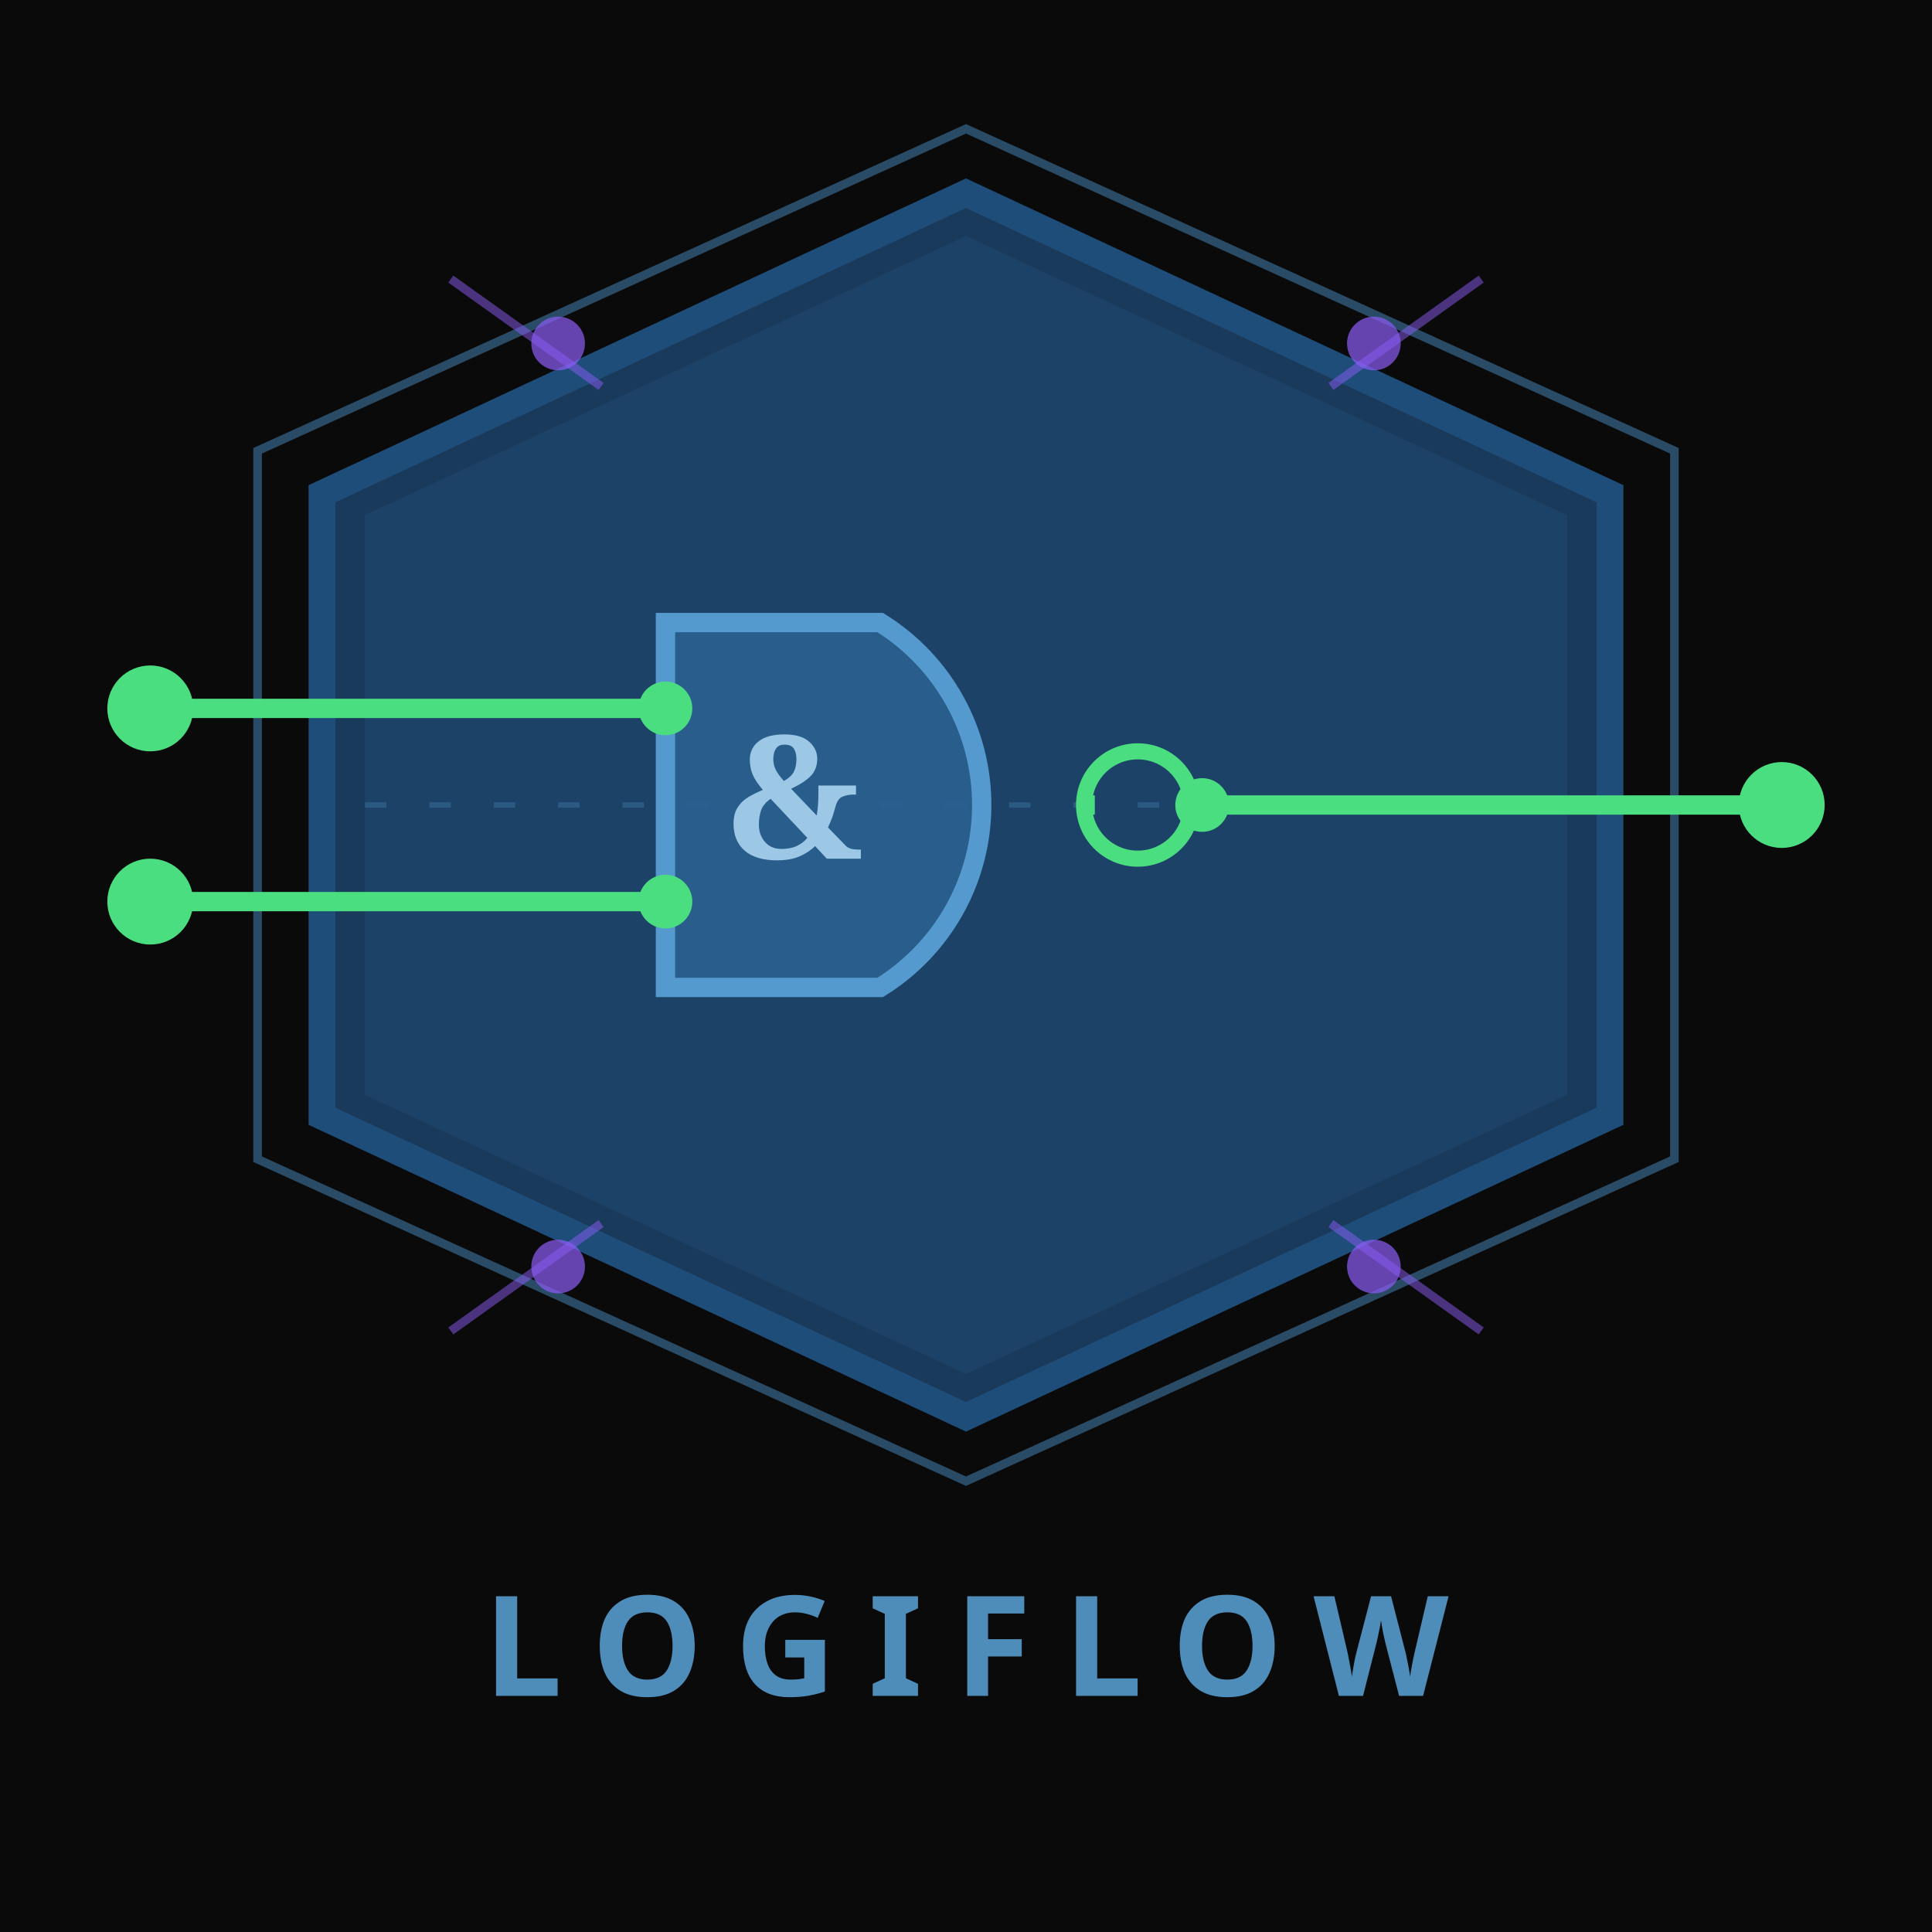
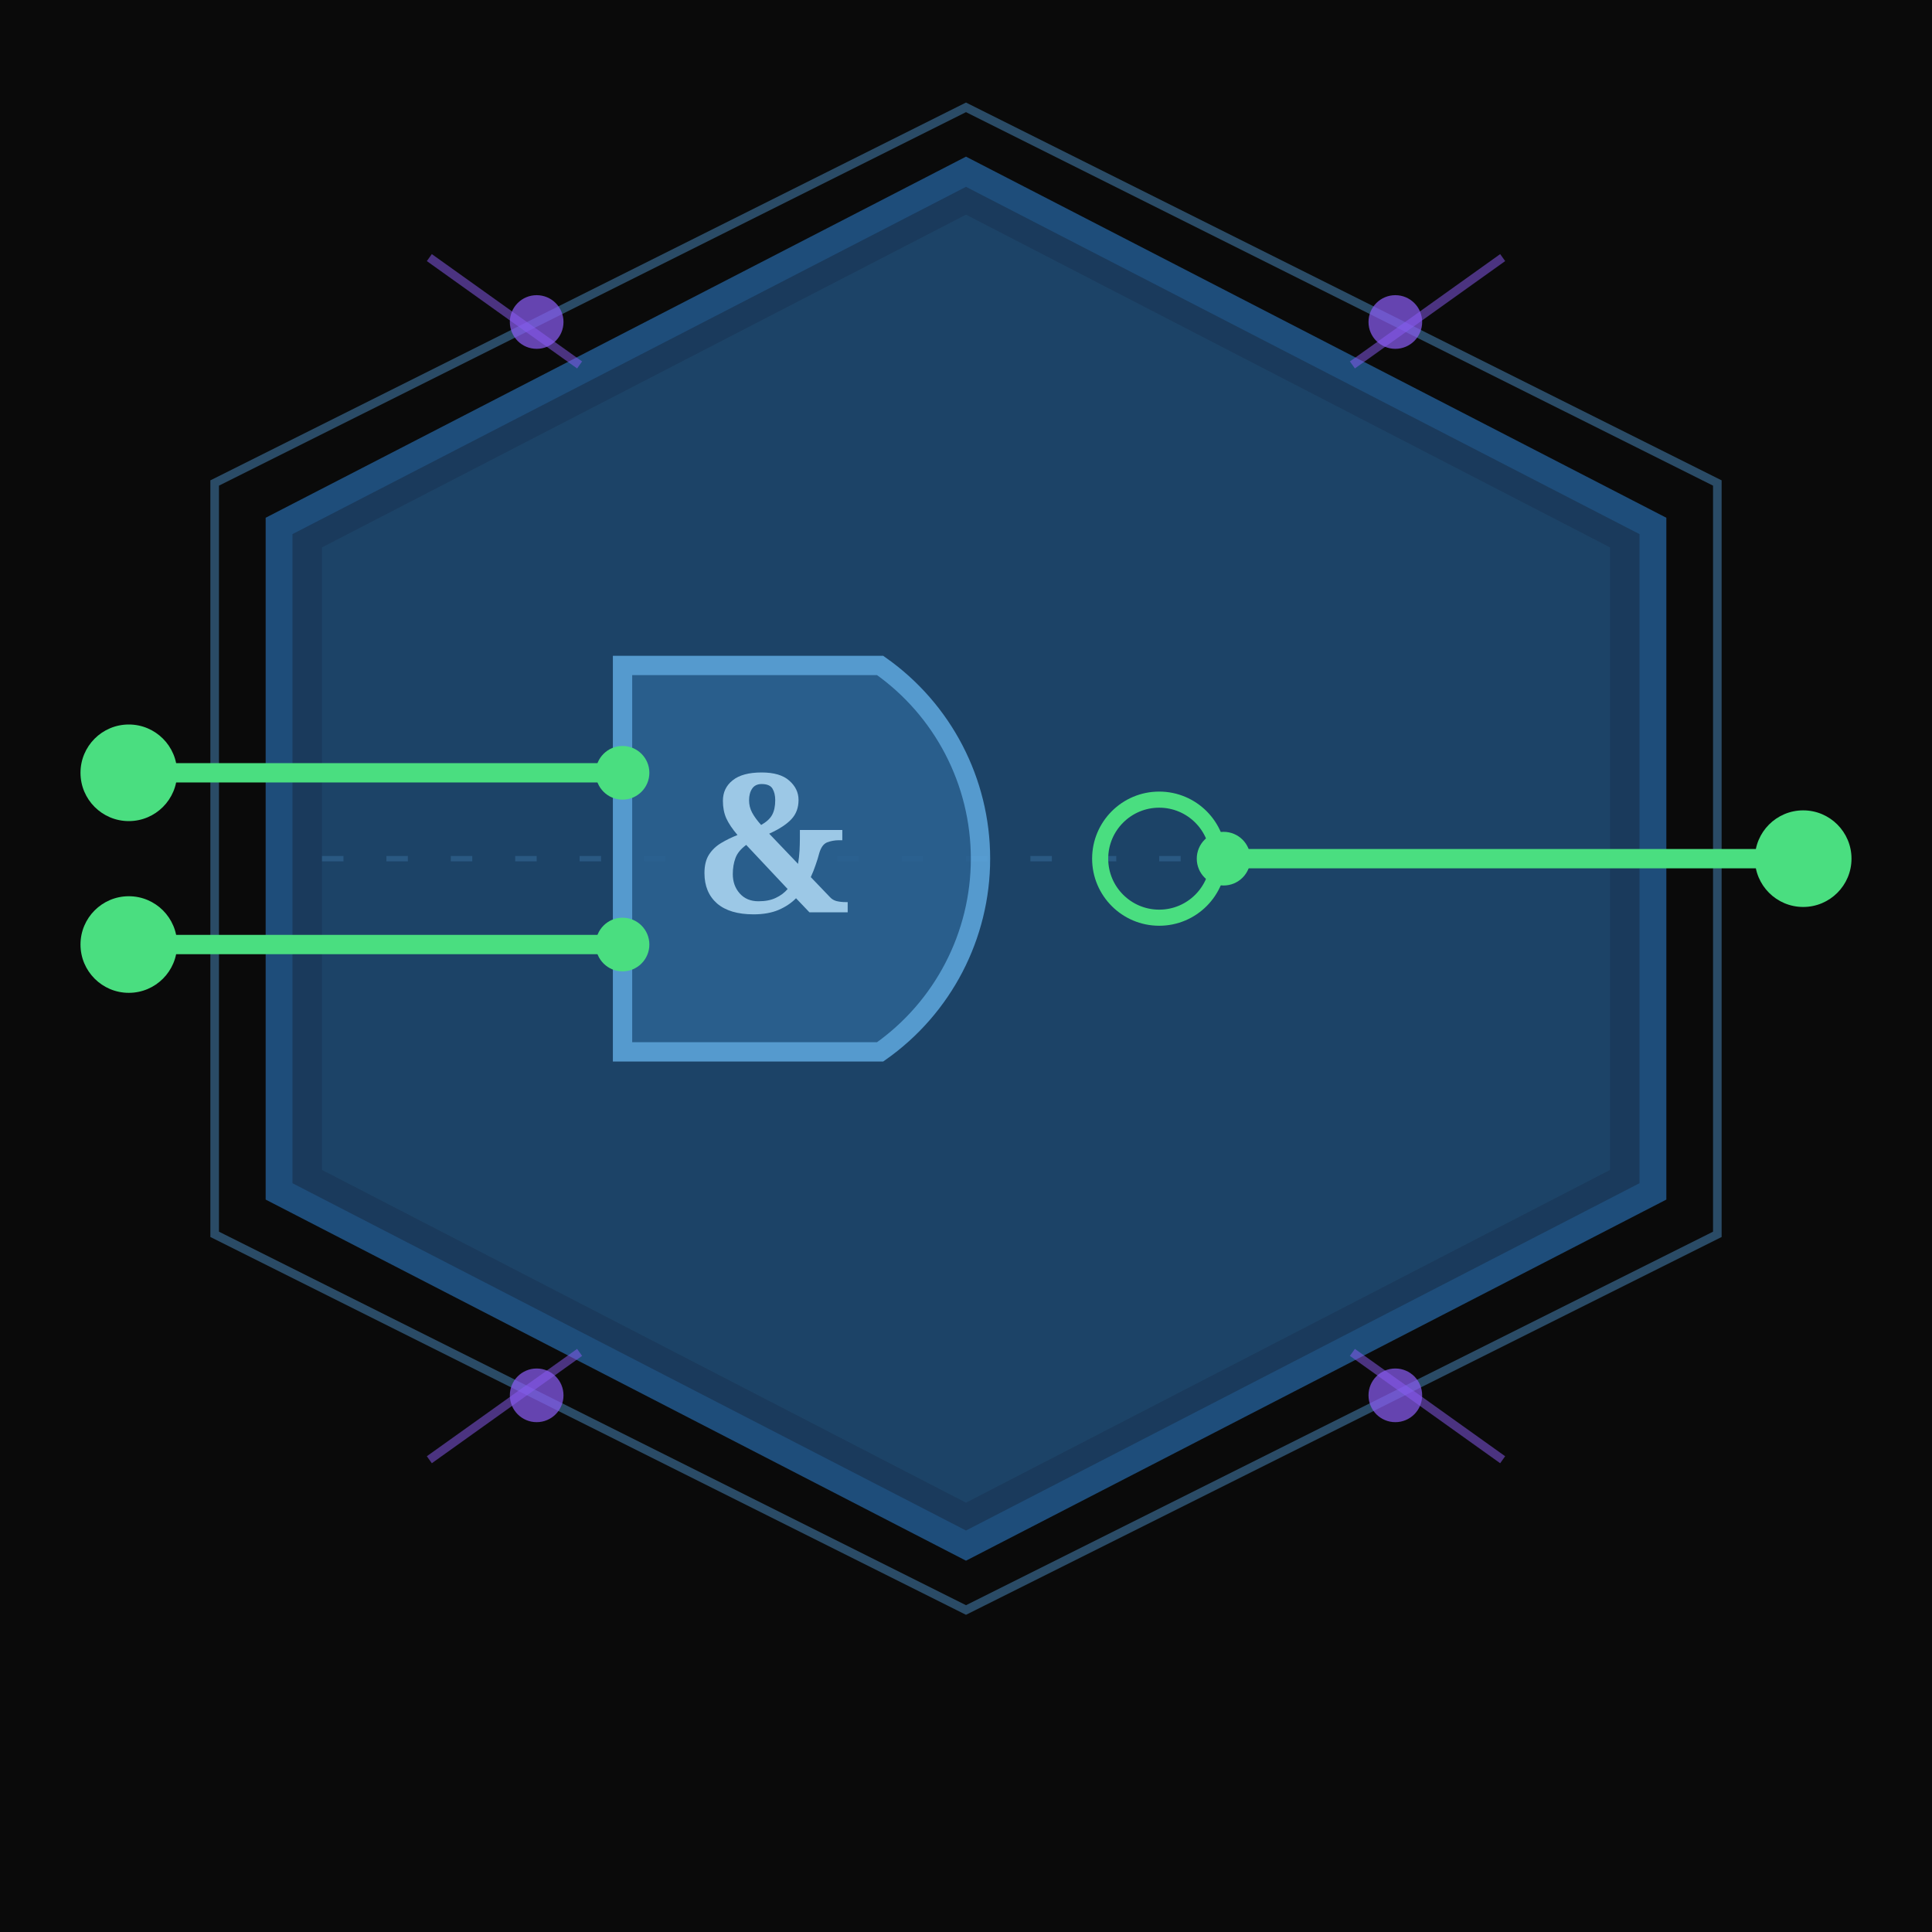
<svg xmlns="http://www.w3.org/2000/svg" width="180" height="180" viewBox="0 0 180 180" fill="none">
  <rect width="180" height="180" fill="#0a0a0a" />
-   <polygon points="90,12 156,42 156,108 90,138 24,108 24,42" fill="none" stroke="#4a8cc2" stroke-width="0.8" opacity="0.5" />
-   <polygon points="90,18 150,46 150,104 90,132 30,104 30,46" fill="#1a3a5c" stroke="#1e4d7a" stroke-width="2.5" />
-   <polygon points="90,22 146,48 146,102 90,128 34,102 34,48" fill="#1e4a6e" opacity="0.6" />
-   <line x1="34" y1="75" x2="146" y2="75" stroke="#4a8cc2" stroke-width="0.5" opacity="0.3" stroke-dasharray="2,4" />
-   <circle cx="52" cy="32" r="2.5" fill="#8b5cf6" opacity="0.7" />
-   <circle cx="128" cy="32" r="2.5" fill="#8b5cf6" opacity="0.7" />
-   <circle cx="52" cy="118" r="2.5" fill="#8b5cf6" opacity="0.7" />
-   <circle cx="128" cy="118" r="2.5" fill="#8b5cf6" opacity="0.7" />
-   <line x1="42" y1="26" x2="56" y2="36" stroke="#8b5cf6" stroke-width="0.8" opacity="0.5" />
-   <line x1="138" y1="26" x2="124" y2="36" stroke="#8b5cf6" stroke-width="0.8" opacity="0.5" />
-   <line x1="42" y1="124" x2="56" y2="114" stroke="#8b5cf6" stroke-width="0.8" opacity="0.5" />
-   <line x1="138" y1="124" x2="124" y2="114" stroke="#8b5cf6" stroke-width="0.8" opacity="0.5" />
-   <path d="M 62 58 L 82 58 A 20 20 0 0 1 82 92 L 62 92 Z" fill="#2a6090" stroke="#5ba3d9" stroke-width="1.8" opacity="0.9" />
-   <text x="74" y="80" text-anchor="middle" font-family="Georgia, serif" font-size="16" font-weight="700" fill="#a8d4f0" opacity="0.9">&amp;</text>
-   <circle cx="106" cy="75" r="5" fill="none" stroke="#4ade80" stroke-width="1.5" />
-   <line x1="14" y1="66" x2="62" y2="66" stroke="#4ade80" stroke-width="1.8" />
-   <line x1="14" y1="84" x2="62" y2="84" stroke="#4ade80" stroke-width="1.8" />
-   <circle cx="14" cy="66" r="4" fill="#4ade80" />
-   <circle cx="14" cy="84" r="4" fill="#4ade80" />
-   <circle cx="62" cy="66" r="2.5" fill="#4ade80" />
-   <circle cx="62" cy="84" r="2.5" fill="#4ade80" />
-   <line x1="102" y1="75" x2="101" y2="75" stroke="#4ade80" stroke-width="1.8" />
-   <line x1="111" y1="75" x2="166" y2="75" stroke="#4ade80" stroke-width="1.8" />
-   <circle cx="112" cy="75" r="2.5" fill="#4ade80" />
-   <circle cx="166" cy="75" r="4" fill="#4ade80" />
-   <text x="90" y="158" text-anchor="middle" font-family="system-ui, sans-serif" font-size="13" font-weight="700" letter-spacing="3" fill="#5ba3d9" opacity="0.85">LOGIFLOW</text>
+   <polygon points="90,10 160,45 160,115 90,150 20,115 20,45" fill="none" stroke="#4a8cc2" stroke-width="0.8" opacity="0.5" />
+   <polygon points="90,16 154,49 154,111 90,144 26,111 26,49" fill="#1a3a5c" stroke="#1e4d7a" stroke-width="2.5" />
+   <polygon points="90,20 150,51 150,109 90,140 30,109 30,51" fill="#1e4a6e" opacity="0.6" />
+   <line x1="30" y1="80" x2="150" y2="80" stroke="#4a8cc2" stroke-width="0.5" opacity="0.3" stroke-dasharray="2,4" />
+   <circle cx="50" cy="30" r="2.5" fill="#8b5cf6" opacity="0.7" />
+   <circle cx="130" cy="30" r="2.5" fill="#8b5cf6" opacity="0.7" />
+   <circle cx="50" cy="130" r="2.5" fill="#8b5cf6" opacity="0.7" />
+   <circle cx="130" cy="130" r="2.5" fill="#8b5cf6" opacity="0.7" />
+   <line x1="40" y1="24" x2="54" y2="34" stroke="#8b5cf6" stroke-width="0.8" opacity="0.5" />
+   <line x1="140" y1="24" x2="126" y2="34" stroke="#8b5cf6" stroke-width="0.8" opacity="0.5" />
+   <line x1="40" y1="136" x2="54" y2="126" stroke="#8b5cf6" stroke-width="0.8" opacity="0.5" />
+   <line x1="140" y1="136" x2="126" y2="126" stroke="#8b5cf6" stroke-width="0.8" opacity="0.5" />
+   <path d="M 58 62 L 82 62 A 22 22 0 0 1 82 98 L 58 98 Z" fill="#2a6090" stroke="#5ba3d9" stroke-width="1.8" opacity="0.9" />
+   <text x="72" y="85" text-anchor="middle" font-family="Georgia, serif" font-size="18" font-weight="700" fill="#a8d4f0" opacity="0.9">&amp;</text>
+   <circle cx="108" cy="80" r="5.5" fill="none" stroke="#4ade80" stroke-width="1.5" />
+   <line x1="12" y1="72" x2="58" y2="72" stroke="#4ade80" stroke-width="1.8" />
+   <line x1="12" y1="88" x2="58" y2="88" stroke="#4ade80" stroke-width="1.8" />
+   <circle cx="12" cy="72" r="4.5" fill="#4ade80" />
+   <circle cx="12" cy="88" r="4.5" fill="#4ade80" />
+   <circle cx="58" cy="72" r="2.5" fill="#4ade80" />
+   <circle cx="58" cy="88" r="2.5" fill="#4ade80" />
+   <line x1="113" y1="80" x2="168" y2="80" stroke="#4ade80" stroke-width="1.8" />
+   <circle cx="114" cy="80" r="2.5" fill="#4ade80" />
+   <circle cx="168" cy="80" r="4.5" fill="#4ade80" />
</svg>
